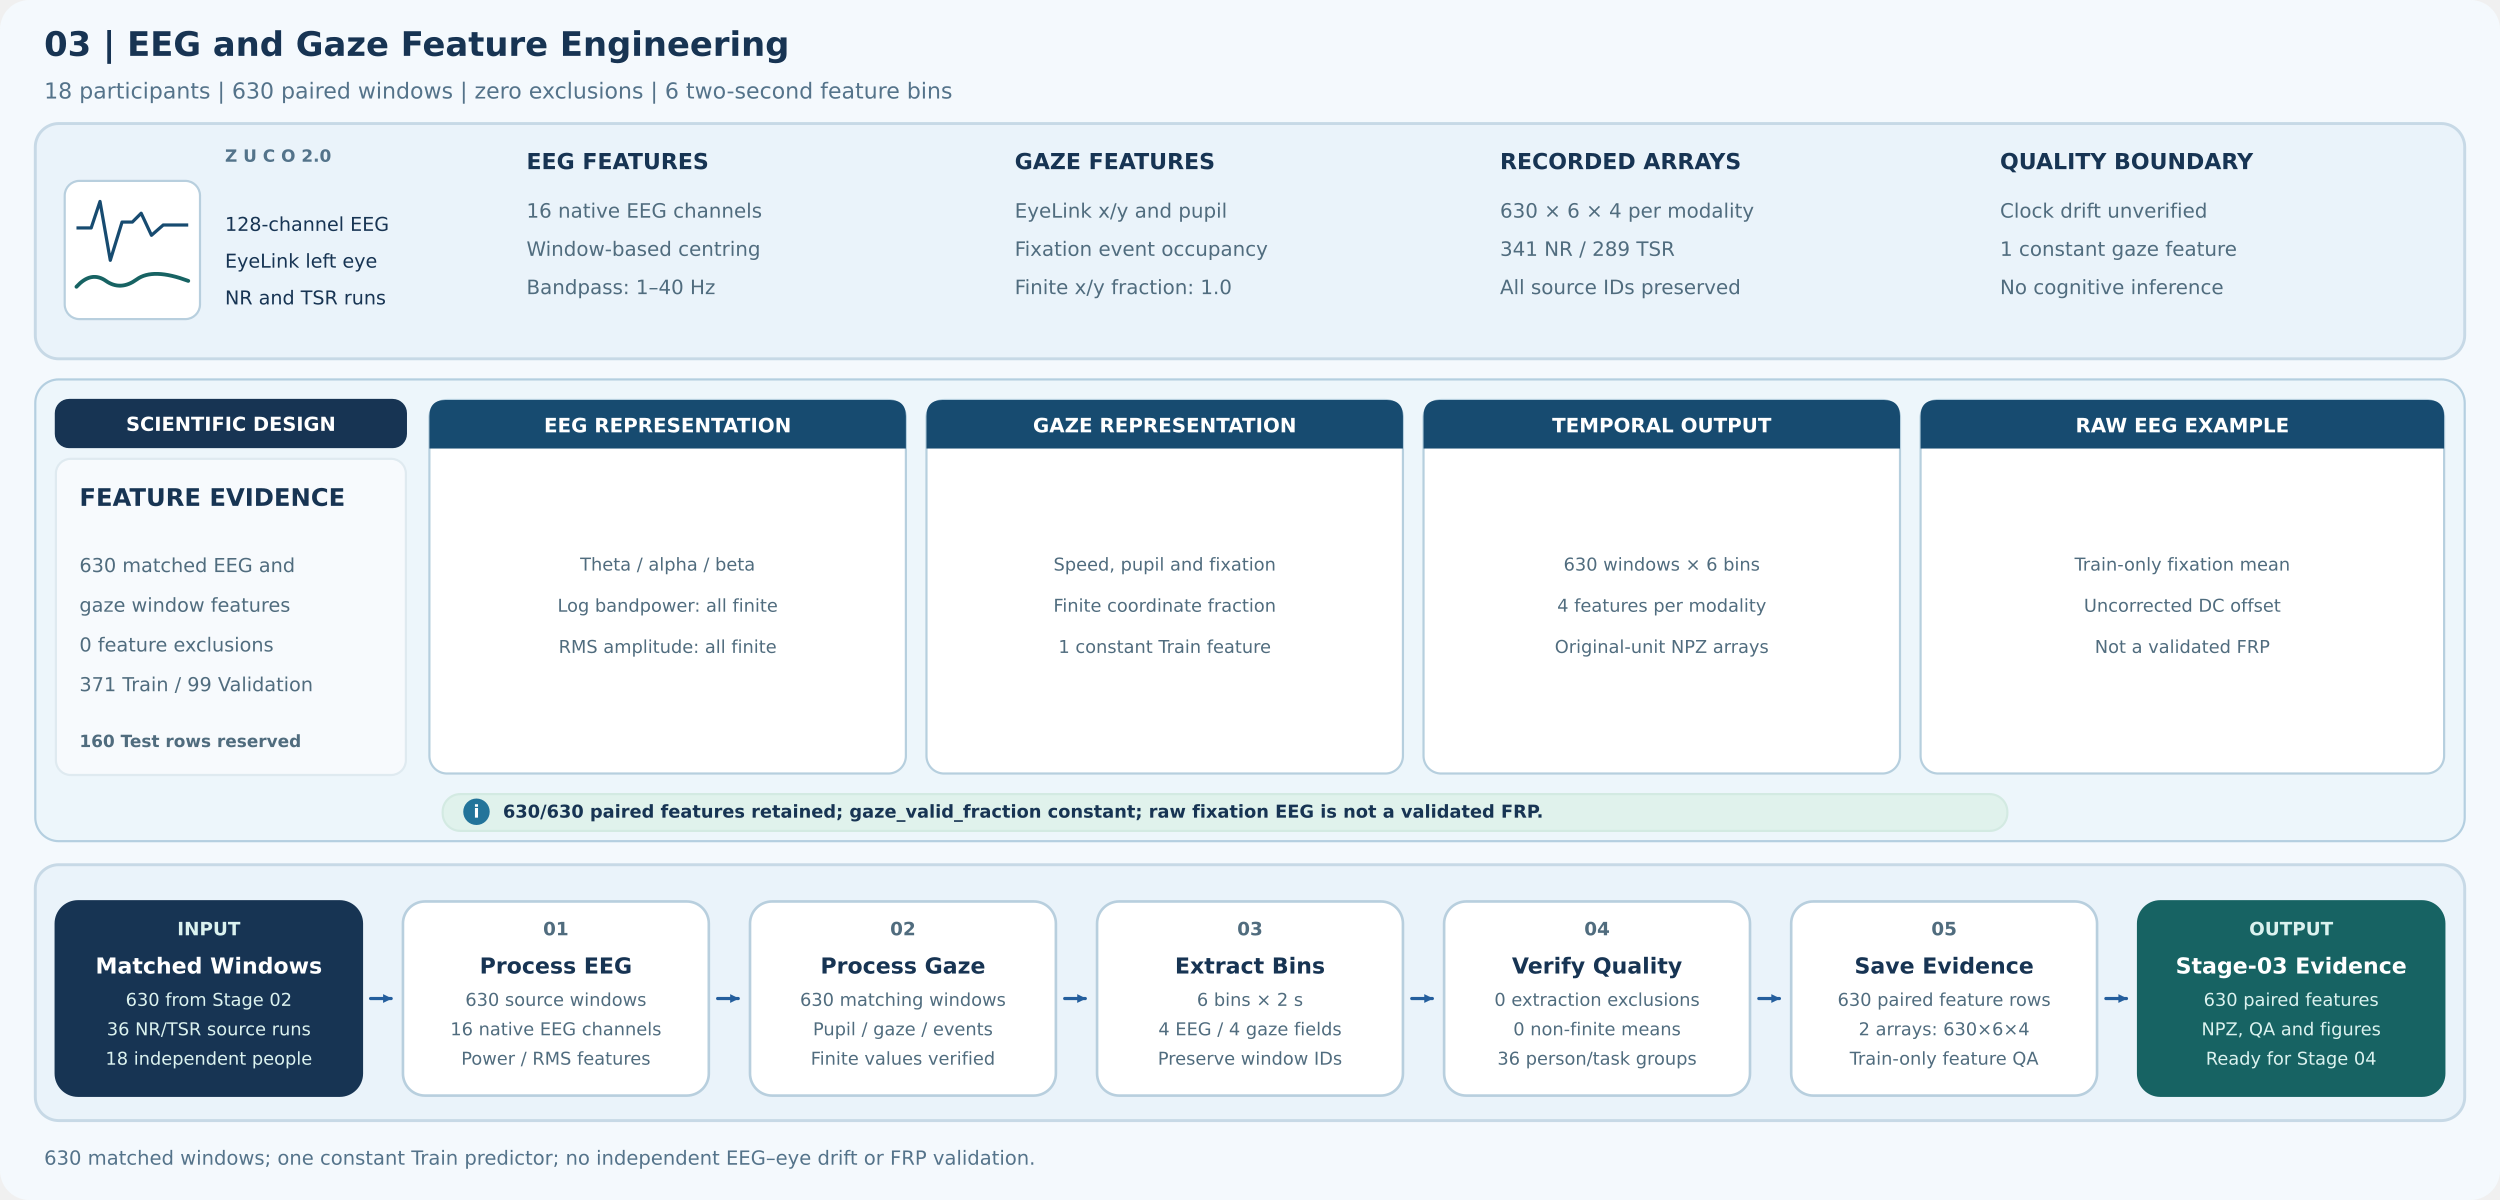
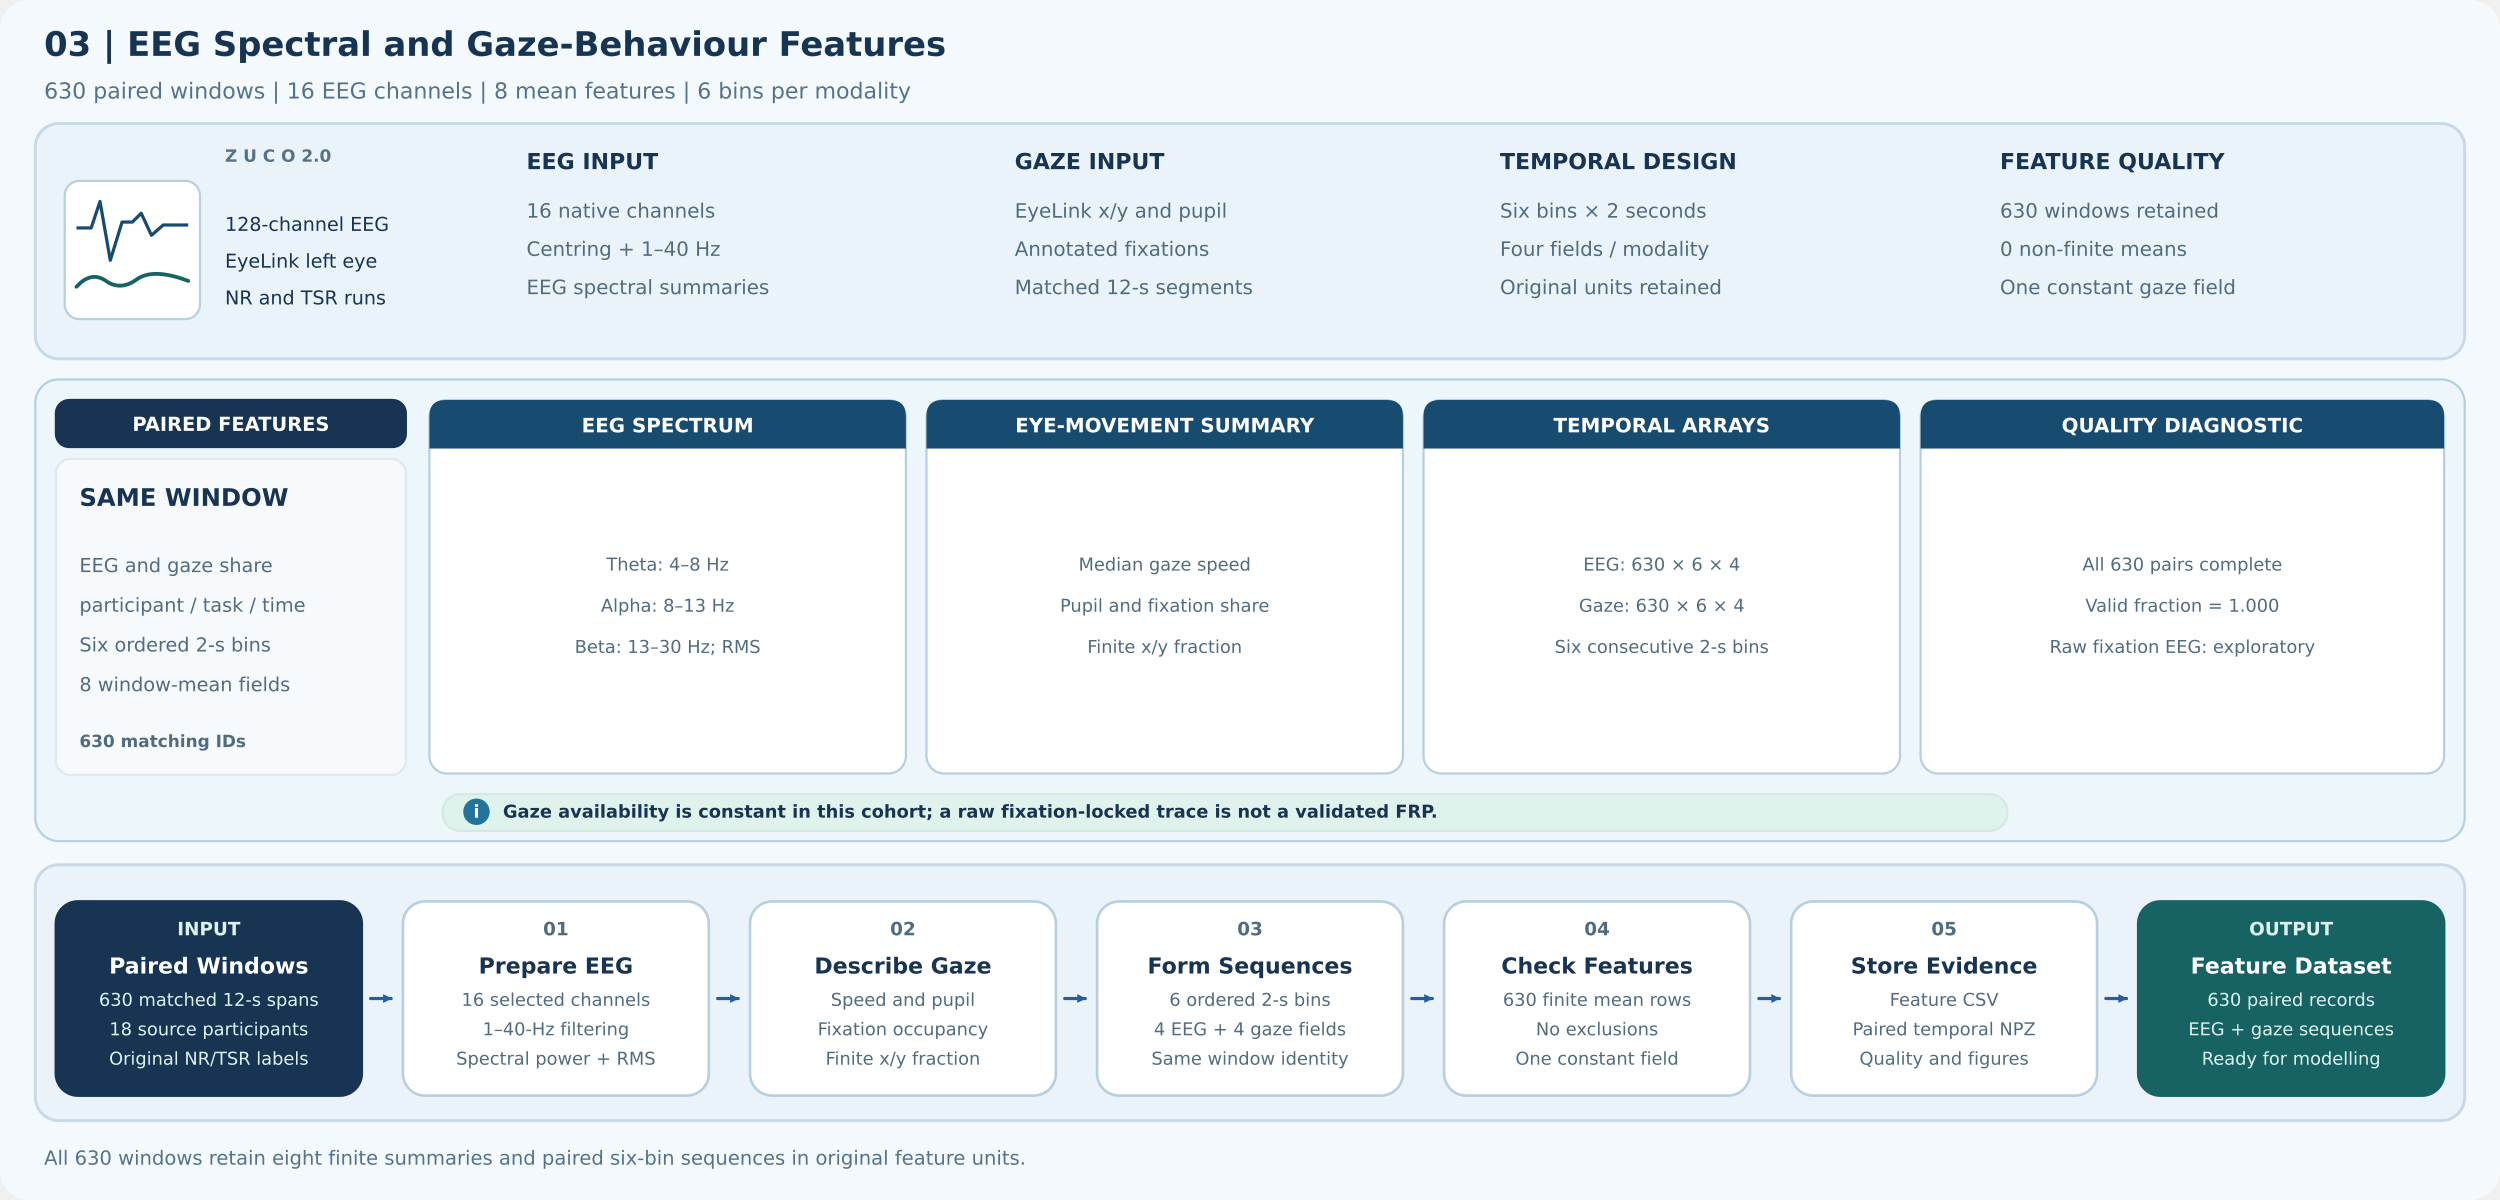
<svg xmlns="http://www.w3.org/2000/svg" width="1700" height="816" viewBox="0 0 1700 816" role="img" aria-labelledby="title desc">
  <defs>
    <marker id="arr" markerUnits="userSpaceOnUse" markerWidth="6" markerHeight="6" refX="5.5" refY="3" orient="auto">
      <path d="M0 0 L6 3 L0 6 Z" fill="#245E9D" />
    </marker>
    <style>text { font-family: DejaVu Sans, Arial, sans-serif; font-weight: 400; }
.figure-title { font-size:23px; font-weight:700; fill:#173453; }
.subtitle { font-size:15px; fill:#54738A; }
.source-heading { font-size:11.5px; font-weight:700; fill:#53738A; }
.source-label { font-size:13px; fill:#173453; }
.context-heading { font-size:15px; font-weight:700; fill:#173453; }
.context-body { font-size:13.5px; fill:#506C7E; }
.section-label { font-size:13.2px; font-weight:700; fill:#FFFFFF; }
.focus-heading { font-size:16.5px; font-weight:700; fill:#173453; }
.focus-body { font-size:13.1px; fill:#506C7E; }
.qualification { font-size:11.5px; font-weight:700; fill:#506C7E; }
.card-heading { font-size:13.5px; font-weight:700; fill:#FFFFFF; }
.card-body { font-size:12.1px; fill:#506C7E; }
.chart-label { font-size:11.8px; fill:#506C7E; }
.scientific-note { font-size:12.1px; font-weight:700; fill:#173453; }
.workflow-id { font-size:12.5px; font-weight:700; fill:#506C7E; }
.workflow-heading { font-size:15px; font-weight:700; fill:#173453; }
.workflow-body { font-size:12.1px; fill:#506C7E; }
.terminal-id { font-size:12.5px; font-weight:700; fill:#DBF2EF; }
.terminal-heading { font-size:15px; font-weight:700; fill:#FFFFFF; }
.terminal-body { font-size:12.1px; fill:#DBF2EF; }
.footer { font-size:13.3px; fill:#54738A; }
.info-mark { font-size:12px; font-weight:700; fill:#FFFFFF; }</style>
  </defs>
  <rect id="canvas" x="0" y="0" width="1700" height="816" rx="20" fill="#F4F9FD" />
  <g id="band-0-header">
-     <text id="text-001" x="30" y="38" class="figure-title" data-container="canvas">03 | EEG and Gaze Feature Engineering</text>
-     <text id="text-002" x="30" y="67" class="subtitle" data-container="canvas">18 participants | 630 paired windows | zero exclusions | 6 two-second feature bins</text>
+     <text id="text-001" x="30" y="38" class="figure-title" data-container="canvas">03 | EEG Spectral and Gaze-Behaviour Features</text>
+     <text id="text-002" x="30" y="67" class="subtitle" data-container="canvas">630 paired windows | 16 EEG channels | 8 mean features | 6 bins per modality</text>
  </g>
  <g id="band-1-context">
    <rect id="context-container" x="24" y="84" width="1652" height="160" rx="16" fill="#EAF3FA" stroke="#C7D9E6" stroke-width="2" />
    <g id="source-schematic" data-slot="replace-for-actual-data-source">
      <g id="paired-signal-icon">
        <rect x="44" y="123" width="92" height="94" rx="10" fill="#FFFFFF" stroke="#B8CFDE" stroke-width="1.5" />
        <path d="M52 155 L62 155 L68 137 L75 177 L83 151 L90 151 L96 145 L103 160 L111 153 L128 153" fill="none" stroke="#174B70" stroke-width="2.2" stroke-linejoin="round" />
        <path d="M52 195 Q62 184 72 191 T93 190 T128 191" fill="none" stroke="#176363" stroke-width="2.6" stroke-linecap="round" />
      </g>
      <text id="text-003" x="153" y="110" class="source-heading" data-container="context-container">Z U C O   2.0</text>
      <text id="text-004" x="153" y="157" class="source-label" data-container="context-container">128-channel EEG</text>
      <text id="text-005" x="153" y="182" class="source-label" data-container="context-container">EyeLink left eye</text>
      <text id="text-006" x="153" y="207" class="source-label" data-container="context-container">NR and TSR runs</text>
    </g>
    <g id="context-module-1">
-       <text id="text-007" x="358" y="115" class="context-heading" data-container="context-container">EEG FEATURES</text>
-       <text id="text-008" x="358" y="148" class="context-body" data-container="context-container">16 native EEG channels</text>
-       <text id="text-009" x="358" y="174" class="context-body" data-container="context-container">Window-based centring</text>
-       <text id="text-010" x="358" y="200" class="context-body" data-container="context-container">Bandpass: 1–40 Hz</text>
+       <text id="text-007" x="358" y="115" class="context-heading" data-container="context-container">EEG INPUT</text>
+       <text id="text-008" x="358" y="148" class="context-body" data-container="context-container">16 native channels</text>
+       <text id="text-009" x="358" y="174" class="context-body" data-container="context-container">Centring + 1–40 Hz</text>
+       <text id="text-010" x="358" y="200" class="context-body" data-container="context-container">EEG spectral summaries</text>
    </g>
    <g id="context-module-2">
-       <text id="text-011" x="690" y="115" class="context-heading" data-container="context-container">GAZE FEATURES</text>
+       <text id="text-011" x="690" y="115" class="context-heading" data-container="context-container">GAZE INPUT</text>
      <text id="text-012" x="690" y="148" class="context-body" data-container="context-container">EyeLink x/y and pupil</text>
-       <text id="text-013" x="690" y="174" class="context-body" data-container="context-container">Fixation event occupancy</text>
-       <text id="text-014" x="690" y="200" class="context-body" data-container="context-container">Finite x/y fraction: 1.0</text>
+       <text id="text-013" x="690" y="174" class="context-body" data-container="context-container">Annotated fixations</text>
+       <text id="text-014" x="690" y="200" class="context-body" data-container="context-container">Matched 12-s segments</text>
    </g>
    <g id="context-module-3">
-       <text id="text-015" x="1020" y="115" class="context-heading" data-container="context-container">RECORDED ARRAYS</text>
-       <text id="text-016" x="1020" y="148" class="context-body" data-container="context-container">630 × 6 × 4 per modality</text>
-       <text id="text-017" x="1020" y="174" class="context-body" data-container="context-container">341 NR / 289 TSR</text>
-       <text id="text-018" x="1020" y="200" class="context-body" data-container="context-container">All source IDs preserved</text>
+       <text id="text-015" x="1020" y="115" class="context-heading" data-container="context-container">TEMPORAL DESIGN</text>
+       <text id="text-016" x="1020" y="148" class="context-body" data-container="context-container">Six bins × 2 seconds</text>
+       <text id="text-017" x="1020" y="174" class="context-body" data-container="context-container">Four fields / modality</text>
+       <text id="text-018" x="1020" y="200" class="context-body" data-container="context-container">Original units retained</text>
    </g>
    <g id="context-module-4">
-       <text id="text-019" x="1360" y="115" class="context-heading" data-container="context-container">QUALITY BOUNDARY</text>
-       <text id="text-020" x="1360" y="148" class="context-body" data-container="context-container">Clock drift unverified</text>
-       <text id="text-021" x="1360" y="174" class="context-body" data-container="context-container">1 constant gaze feature</text>
-       <text id="text-022" x="1360" y="200" class="context-body" data-container="context-container">No cognitive inference</text>
+       <text id="text-019" x="1360" y="115" class="context-heading" data-container="context-container">FEATURE QUALITY</text>
+       <text id="text-020" x="1360" y="148" class="context-body" data-container="context-container">630 windows retained</text>
+       <text id="text-021" x="1360" y="174" class="context-body" data-container="context-container">0 non-finite means</text>
+       <text id="text-022" x="1360" y="200" class="context-body" data-container="context-container">One constant gaze field</text>
    </g>
  </g>
  <g id="band-2-analysis">
    <rect id="analysis-container" x="24" y="258" width="1652" height="314" rx="16" fill="#EDF6FB" stroke="#B4CFE0" stroke-width="1.5" />
    <g id="analysis-focus">
      <rect id="section-label-box" x="38" y="272" width="238" height="32" rx="9" fill="#173453" stroke="#173453" stroke-width="1.5" />
-       <text id="text-023" x="157" y="293" class="section-label" text-anchor="middle" data-container="section-label-box">SCIENTIFIC DESIGN</text>
+       <text id="text-023" x="157" y="293" class="section-label" text-anchor="middle" data-container="section-label-box">PAIRED FEATURES</text>
      <rect id="focus-card" x="38" y="312" width="238" height="215" rx="10" fill="#F7FAFD" stroke="#DFEAF0" stroke-width="1.5" />
-       <text id="text-024" x="54" y="344" class="focus-heading" data-container="focus-card">FEATURE EVIDENCE</text>
-       <text id="text-025" x="54" y="389" class="focus-body" data-container="focus-card">630 matched EEG and</text>
-       <text id="text-026" x="54" y="416" class="focus-body" data-container="focus-card">gaze window features</text>
-       <text id="text-027" x="54" y="443" class="focus-body" data-container="focus-card">0 feature exclusions</text>
-       <text id="text-028" x="54" y="470" class="focus-body" data-container="focus-card">371 Train / 99 Validation</text>
-       <text id="text-029" x="54" y="508" class="qualification" data-container="focus-card">160 Test rows reserved</text>
+       <text id="text-024" x="54" y="344" class="focus-heading" data-container="focus-card">SAME WINDOW</text>
+       <text id="text-025" x="54" y="389" class="focus-body" data-container="focus-card">EEG and gaze share</text>
+       <text id="text-026" x="54" y="416" class="focus-body" data-container="focus-card">participant / task / time</text>
+       <text id="text-027" x="54" y="443" class="focus-body" data-container="focus-card">Six ordered 2-s bins</text>
+       <text id="text-028" x="54" y="470" class="focus-body" data-container="focus-card">8 window-mean fields</text>
+       <text id="text-029" x="54" y="508" class="qualification" data-container="focus-card">630 matching IDs</text>
    </g>
    <g id="evidence-panel-1">
      <rect id="evidence-card-1" x="292" y="272" width="324" height="254" rx="12" fill="#FFFFFF" stroke="#B6CFDE" stroke-width="1.5" />
      <path id="evidence-header-1" d="M303 272 H605 Q616 272 616 283 V305 H292 V283 Q292 272 303 272 Z" fill="#174B70" />
-       <text id="text-030" x="454.0" y="294" class="card-heading" text-anchor="middle" data-container="evidence-card-1">EEG REPRESENTATION</text>
+       <text id="text-030" x="454.0" y="294" class="card-heading" text-anchor="middle" data-container="evidence-card-1">EEG SPECTRUM</text>
      <g id="evidence-content-1" data-slot="scientific-content">
-         <text id="text-031" x="454.0" y="388" class="card-body" text-anchor="middle" data-container="evidence-card-1">Theta / alpha / beta</text>
-         <text id="text-032" x="454.0" y="416" class="card-body" text-anchor="middle" data-container="evidence-card-1">Log bandpower: all finite</text>
-         <text id="text-033" x="454.0" y="444" class="card-body" text-anchor="middle" data-container="evidence-card-1">RMS amplitude: all finite</text>
+         <text id="text-031" x="454.0" y="388" class="card-body" text-anchor="middle" data-container="evidence-card-1">Theta: 4–8 Hz</text>
+         <text id="text-032" x="454.0" y="416" class="card-body" text-anchor="middle" data-container="evidence-card-1">Alpha: 8–13 Hz</text>
+         <text id="text-033" x="454.0" y="444" class="card-body" text-anchor="middle" data-container="evidence-card-1">Beta: 13–30 Hz; RMS</text>
      </g>
    </g>
    <g id="evidence-panel-2">
      <rect id="evidence-card-2" x="630" y="272" width="324" height="254" rx="12" fill="#FFFFFF" stroke="#B6CFDE" stroke-width="1.5" />
      <path id="evidence-header-2" d="M641 272 H943 Q954 272 954 283 V305 H630 V283 Q630 272 641 272 Z" fill="#174B70" />
-       <text id="text-034" x="792.0" y="294" class="card-heading" text-anchor="middle" data-container="evidence-card-2">GAZE REPRESENTATION</text>
+       <text id="text-034" x="792.0" y="294" class="card-heading" text-anchor="middle" data-container="evidence-card-2">EYE-MOVEMENT SUMMARY</text>
      <g id="evidence-content-2" data-slot="scientific-content">
-         <text id="text-035" x="792.0" y="388" class="card-body" text-anchor="middle" data-container="evidence-card-2">Speed, pupil and fixation</text>
-         <text id="text-036" x="792.0" y="416" class="card-body" text-anchor="middle" data-container="evidence-card-2">Finite coordinate fraction</text>
-         <text id="text-037" x="792.0" y="444" class="card-body" text-anchor="middle" data-container="evidence-card-2">1 constant Train feature</text>
+         <text id="text-035" x="792.0" y="388" class="card-body" text-anchor="middle" data-container="evidence-card-2">Median gaze speed</text>
+         <text id="text-036" x="792.0" y="416" class="card-body" text-anchor="middle" data-container="evidence-card-2">Pupil and fixation share</text>
+         <text id="text-037" x="792.0" y="444" class="card-body" text-anchor="middle" data-container="evidence-card-2">Finite x/y fraction</text>
      </g>
    </g>
    <g id="evidence-panel-3">
      <rect id="evidence-card-3" x="968" y="272" width="324" height="254" rx="12" fill="#FFFFFF" stroke="#B6CFDE" stroke-width="1.5" />
      <path id="evidence-header-3" d="M979 272 H1281 Q1292 272 1292 283 V305 H968 V283 Q968 272 979 272 Z" fill="#174B70" />
-       <text id="text-038" x="1130.0" y="294" class="card-heading" text-anchor="middle" data-container="evidence-card-3">TEMPORAL OUTPUT</text>
+       <text id="text-038" x="1130.0" y="294" class="card-heading" text-anchor="middle" data-container="evidence-card-3">TEMPORAL ARRAYS</text>
      <g id="evidence-content-3" data-slot="scientific-content">
-         <text id="text-039" x="1130.0" y="388" class="card-body" text-anchor="middle" data-container="evidence-card-3">630 windows × 6 bins</text>
-         <text id="text-040" x="1130.0" y="416" class="card-body" text-anchor="middle" data-container="evidence-card-3">4 features per modality</text>
-         <text id="text-041" x="1130.0" y="444" class="card-body" text-anchor="middle" data-container="evidence-card-3">Original-unit NPZ arrays</text>
+         <text id="text-039" x="1130.0" y="388" class="card-body" text-anchor="middle" data-container="evidence-card-3">EEG: 630 × 6 × 4</text>
+         <text id="text-040" x="1130.0" y="416" class="card-body" text-anchor="middle" data-container="evidence-card-3">Gaze: 630 × 6 × 4</text>
+         <text id="text-041" x="1130.0" y="444" class="card-body" text-anchor="middle" data-container="evidence-card-3">Six consecutive 2-s bins</text>
      </g>
    </g>
    <g id="evidence-panel-4">
      <rect id="evidence-card-4" x="1306" y="272" width="356" height="254" rx="12" fill="#FFFFFF" stroke="#B6CFDE" stroke-width="1.5" />
      <path id="evidence-header-4" d="M1317 272 H1651 Q1662 272 1662 283 V305 H1306 V283 Q1306 272 1317 272 Z" fill="#174B70" />
-       <text id="text-042" x="1484.0" y="294" class="card-heading" text-anchor="middle" data-container="evidence-card-4">RAW EEG EXAMPLE</text>
+       <text id="text-042" x="1484.0" y="294" class="card-heading" text-anchor="middle" data-container="evidence-card-4">QUALITY DIAGNOSTIC</text>
      <g id="evidence-content-4" data-slot="scientific-content">
-         <text id="text-043" x="1484.0" y="388" class="card-body" text-anchor="middle" data-container="evidence-card-4">Train-only fixation mean</text>
-         <text id="text-044" x="1484.0" y="416" class="card-body" text-anchor="middle" data-container="evidence-card-4">Uncorrected DC offset</text>
-         <text id="text-045" x="1484.0" y="444" class="card-body" text-anchor="middle" data-container="evidence-card-4">Not a validated FRP</text>
+         <text id="text-043" x="1484.0" y="388" class="card-body" text-anchor="middle" data-container="evidence-card-4">All 630 pairs complete</text>
+         <text id="text-044" x="1484.0" y="416" class="card-body" text-anchor="middle" data-container="evidence-card-4">Valid fraction = 1.000</text>
+         <text id="text-045" x="1484.0" y="444" class="card-body" text-anchor="middle" data-container="evidence-card-4">Raw fixation EEG: exploratory</text>
      </g>
    </g>
    <g id="optional-scientific-note" data-optional="true">
      <rect id="note-strip" x="301" y="540" width="1064" height="25" rx="12" fill="#E0F2EC" stroke="#D3EAE2" stroke-width="1.5" />
      <circle cx="324" cy="552" r="9" fill="#23749A" />
      <text id="text-046" x="324" y="556" class="info-mark" text-anchor="middle">i</text>
-       <text id="text-047" x="342" y="556" class="scientific-note" data-container="note-strip">630/630 paired features retained; gaze_valid_fraction constant; raw fixation EEG is not a validated FRP.</text>
+       <text id="text-047" x="342" y="556" class="scientific-note" data-container="note-strip">Gaze availability is constant in this cohort; a raw fixation-locked trace is not a validated FRP.</text>
    </g>
  </g>
  <g id="band-3-workflow">
    <rect id="workflow-container" x="24" y="588" width="1652" height="174" rx="16" fill="#EAF3FA" stroke="#C7D9E6" stroke-width="2" />
    <g id="workflow-input">
      <rect id="workflow-node-0" x="38" y="613" width="208" height="132" rx="15" fill="#173453" stroke="#173453" stroke-width="1.8" />
      <text id="text-048" x="142" y="636" class="terminal-id" text-anchor="middle" data-container="workflow-node-0">INPUT</text>
-       <text id="text-049" x="142" y="662" class="terminal-heading" text-anchor="middle" data-container="workflow-node-0">Matched Windows</text>
-       <text id="text-050" x="142" y="684" class="terminal-body" text-anchor="middle" data-container="workflow-node-0">630 from Stage 02</text>
-       <text id="text-051" x="142" y="704" class="terminal-body" text-anchor="middle" data-container="workflow-node-0">36 NR/TSR source runs</text>
-       <text id="text-052" x="142" y="724" class="terminal-body" text-anchor="middle" data-container="workflow-node-0">18 independent people</text>
+       <text id="text-049" x="142" y="662" class="terminal-heading" text-anchor="middle" data-container="workflow-node-0">Paired Windows</text>
+       <text id="text-050" x="142" y="684" class="terminal-body" text-anchor="middle" data-container="workflow-node-0">630 matched 12-s spans</text>
+       <text id="text-051" x="142" y="704" class="terminal-body" text-anchor="middle" data-container="workflow-node-0">18 source participants</text>
+       <text id="text-052" x="142" y="724" class="terminal-body" text-anchor="middle" data-container="workflow-node-0">Original NR/TSR labels</text>
    </g>
    <path id="workflow-connector-0" d="M252 679 H266" fill="none" stroke="#245E9D" stroke-width="2.2" stroke-linecap="round" marker-end="url(#arr)" />
    <g id="workflow-process-1">
      <rect id="workflow-node-1" x="274" y="613" width="208" height="132" rx="15" fill="#FFFFFF" stroke="#B8CFDE" stroke-width="1.8" />
      <text id="text-053" x="378" y="636" class="workflow-id" text-anchor="middle" data-container="workflow-node-1">01</text>
-       <text id="text-054" x="378" y="662" class="workflow-heading" text-anchor="middle" data-container="workflow-node-1">Process EEG</text>
-       <text id="text-055" x="378" y="684" class="workflow-body" text-anchor="middle" data-container="workflow-node-1">630 source windows</text>
-       <text id="text-056" x="378" y="704" class="workflow-body" text-anchor="middle" data-container="workflow-node-1">16 native EEG channels</text>
-       <text id="text-057" x="378" y="724" class="workflow-body" text-anchor="middle" data-container="workflow-node-1">Power / RMS features</text>
+       <text id="text-054" x="378" y="662" class="workflow-heading" text-anchor="middle" data-container="workflow-node-1">Prepare EEG</text>
+       <text id="text-055" x="378" y="684" class="workflow-body" text-anchor="middle" data-container="workflow-node-1">16 selected channels</text>
+       <text id="text-056" x="378" y="704" class="workflow-body" text-anchor="middle" data-container="workflow-node-1">1–40-Hz filtering</text>
+       <text id="text-057" x="378" y="724" class="workflow-body" text-anchor="middle" data-container="workflow-node-1">Spectral power + RMS</text>
    </g>
    <path id="workflow-connector-1" d="M488 679 H502" fill="none" stroke="#245E9D" stroke-width="2.2" stroke-linecap="round" marker-end="url(#arr)" />
    <g id="workflow-process-2">
      <rect id="workflow-node-2" x="510" y="613" width="208" height="132" rx="15" fill="#FFFFFF" stroke="#B8CFDE" stroke-width="1.8" />
      <text id="text-058" x="614" y="636" class="workflow-id" text-anchor="middle" data-container="workflow-node-2">02</text>
-       <text id="text-059" x="614" y="662" class="workflow-heading" text-anchor="middle" data-container="workflow-node-2">Process Gaze</text>
-       <text id="text-060" x="614" y="684" class="workflow-body" text-anchor="middle" data-container="workflow-node-2">630 matching windows</text>
-       <text id="text-061" x="614" y="704" class="workflow-body" text-anchor="middle" data-container="workflow-node-2">Pupil / gaze / events</text>
-       <text id="text-062" x="614" y="724" class="workflow-body" text-anchor="middle" data-container="workflow-node-2">Finite values verified</text>
+       <text id="text-059" x="614" y="662" class="workflow-heading" text-anchor="middle" data-container="workflow-node-2">Describe Gaze</text>
+       <text id="text-060" x="614" y="684" class="workflow-body" text-anchor="middle" data-container="workflow-node-2">Speed and pupil</text>
+       <text id="text-061" x="614" y="704" class="workflow-body" text-anchor="middle" data-container="workflow-node-2">Fixation occupancy</text>
+       <text id="text-062" x="614" y="724" class="workflow-body" text-anchor="middle" data-container="workflow-node-2">Finite x/y fraction</text>
    </g>
    <path id="workflow-connector-2" d="M724 679 H738" fill="none" stroke="#245E9D" stroke-width="2.2" stroke-linecap="round" marker-end="url(#arr)" />
    <g id="workflow-process-3">
      <rect id="workflow-node-3" x="746" y="613" width="208" height="132" rx="15" fill="#FFFFFF" stroke="#B8CFDE" stroke-width="1.8" />
      <text id="text-063" x="850" y="636" class="workflow-id" text-anchor="middle" data-container="workflow-node-3">03</text>
-       <text id="text-064" x="850" y="662" class="workflow-heading" text-anchor="middle" data-container="workflow-node-3">Extract Bins</text>
-       <text id="text-065" x="850" y="684" class="workflow-body" text-anchor="middle" data-container="workflow-node-3">6 bins × 2 s</text>
-       <text id="text-066" x="850" y="704" class="workflow-body" text-anchor="middle" data-container="workflow-node-3">4 EEG / 4 gaze fields</text>
-       <text id="text-067" x="850" y="724" class="workflow-body" text-anchor="middle" data-container="workflow-node-3">Preserve window IDs</text>
+       <text id="text-064" x="850" y="662" class="workflow-heading" text-anchor="middle" data-container="workflow-node-3">Form Sequences</text>
+       <text id="text-065" x="850" y="684" class="workflow-body" text-anchor="middle" data-container="workflow-node-3">6 ordered 2-s bins</text>
+       <text id="text-066" x="850" y="704" class="workflow-body" text-anchor="middle" data-container="workflow-node-3">4 EEG + 4 gaze fields</text>
+       <text id="text-067" x="850" y="724" class="workflow-body" text-anchor="middle" data-container="workflow-node-3">Same window identity</text>
    </g>
    <path id="workflow-connector-3" d="M960 679 H974" fill="none" stroke="#245E9D" stroke-width="2.2" stroke-linecap="round" marker-end="url(#arr)" />
    <g id="workflow-process-4">
      <rect id="workflow-node-4" x="982" y="613" width="208" height="132" rx="15" fill="#FFFFFF" stroke="#B8CFDE" stroke-width="1.8" />
      <text id="text-068" x="1086" y="636" class="workflow-id" text-anchor="middle" data-container="workflow-node-4">04</text>
-       <text id="text-069" x="1086" y="662" class="workflow-heading" text-anchor="middle" data-container="workflow-node-4">Verify Quality</text>
-       <text id="text-070" x="1086" y="684" class="workflow-body" text-anchor="middle" data-container="workflow-node-4">0 extraction exclusions</text>
-       <text id="text-071" x="1086" y="704" class="workflow-body" text-anchor="middle" data-container="workflow-node-4">0 non-finite means</text>
-       <text id="text-072" x="1086" y="724" class="workflow-body" text-anchor="middle" data-container="workflow-node-4">36 person/task groups</text>
+       <text id="text-069" x="1086" y="662" class="workflow-heading" text-anchor="middle" data-container="workflow-node-4">Check Features</text>
+       <text id="text-070" x="1086" y="684" class="workflow-body" text-anchor="middle" data-container="workflow-node-4">630 finite mean rows</text>
+       <text id="text-071" x="1086" y="704" class="workflow-body" text-anchor="middle" data-container="workflow-node-4">No exclusions</text>
+       <text id="text-072" x="1086" y="724" class="workflow-body" text-anchor="middle" data-container="workflow-node-4">One constant field</text>
    </g>
    <path id="workflow-connector-4" d="M1196 679 H1210" fill="none" stroke="#245E9D" stroke-width="2.2" stroke-linecap="round" marker-end="url(#arr)" />
    <g id="workflow-process-5">
      <rect id="workflow-node-5" x="1218" y="613" width="208" height="132" rx="15" fill="#FFFFFF" stroke="#B8CFDE" stroke-width="1.8" />
      <text id="text-073" x="1322" y="636" class="workflow-id" text-anchor="middle" data-container="workflow-node-5">05</text>
-       <text id="text-074" x="1322" y="662" class="workflow-heading" text-anchor="middle" data-container="workflow-node-5">Save Evidence</text>
-       <text id="text-075" x="1322" y="684" class="workflow-body" text-anchor="middle" data-container="workflow-node-5">630 paired feature rows</text>
-       <text id="text-076" x="1322" y="704" class="workflow-body" text-anchor="middle" data-container="workflow-node-5">2 arrays: 630×6×4</text>
-       <text id="text-077" x="1322" y="724" class="workflow-body" text-anchor="middle" data-container="workflow-node-5">Train-only feature QA</text>
+       <text id="text-074" x="1322" y="662" class="workflow-heading" text-anchor="middle" data-container="workflow-node-5">Store Evidence</text>
+       <text id="text-075" x="1322" y="684" class="workflow-body" text-anchor="middle" data-container="workflow-node-5">Feature CSV</text>
+       <text id="text-076" x="1322" y="704" class="workflow-body" text-anchor="middle" data-container="workflow-node-5">Paired temporal NPZ</text>
+       <text id="text-077" x="1322" y="724" class="workflow-body" text-anchor="middle" data-container="workflow-node-5">Quality and figures</text>
    </g>
    <path id="workflow-connector-5" d="M1432 679 H1446" fill="none" stroke="#245E9D" stroke-width="2.2" stroke-linecap="round" marker-end="url(#arr)" />
    <g id="workflow-output">
      <rect id="workflow-node-6" x="1454" y="613" width="208" height="132" rx="15" fill="#176363" stroke="#176363" stroke-width="1.8" />
      <text id="text-078" x="1558" y="636" class="terminal-id" text-anchor="middle" data-container="workflow-node-6">OUTPUT</text>
-       <text id="text-079" x="1558" y="662" class="terminal-heading" text-anchor="middle" data-container="workflow-node-6">Stage-03 Evidence</text>
-       <text id="text-080" x="1558" y="684" class="terminal-body" text-anchor="middle" data-container="workflow-node-6">630 paired features</text>
-       <text id="text-081" x="1558" y="704" class="terminal-body" text-anchor="middle" data-container="workflow-node-6">NPZ, QA and figures</text>
-       <text id="text-082" x="1558" y="724" class="terminal-body" text-anchor="middle" data-container="workflow-node-6">Ready for Stage 04</text>
+       <text id="text-079" x="1558" y="662" class="terminal-heading" text-anchor="middle" data-container="workflow-node-6">Feature Dataset</text>
+       <text id="text-080" x="1558" y="684" class="terminal-body" text-anchor="middle" data-container="workflow-node-6">630 paired records</text>
+       <text id="text-081" x="1558" y="704" class="terminal-body" text-anchor="middle" data-container="workflow-node-6">EEG + gaze sequences</text>
+       <text id="text-082" x="1558" y="724" class="terminal-body" text-anchor="middle" data-container="workflow-node-6">Ready for modelling</text>
    </g>
  </g>
  <g id="band-4-summary">
-     <text id="text-083" x="30" y="792" class="footer" data-container="canvas">630 matched windows; one constant Train predictor; no independent EEG–eye drift or FRP validation.</text>
+     <text id="text-083" x="30" y="792" class="footer" data-container="canvas">All 630 windows retain eight finite summaries and paired six-bin sequences in original feature units.</text>
  </g>
</svg>
